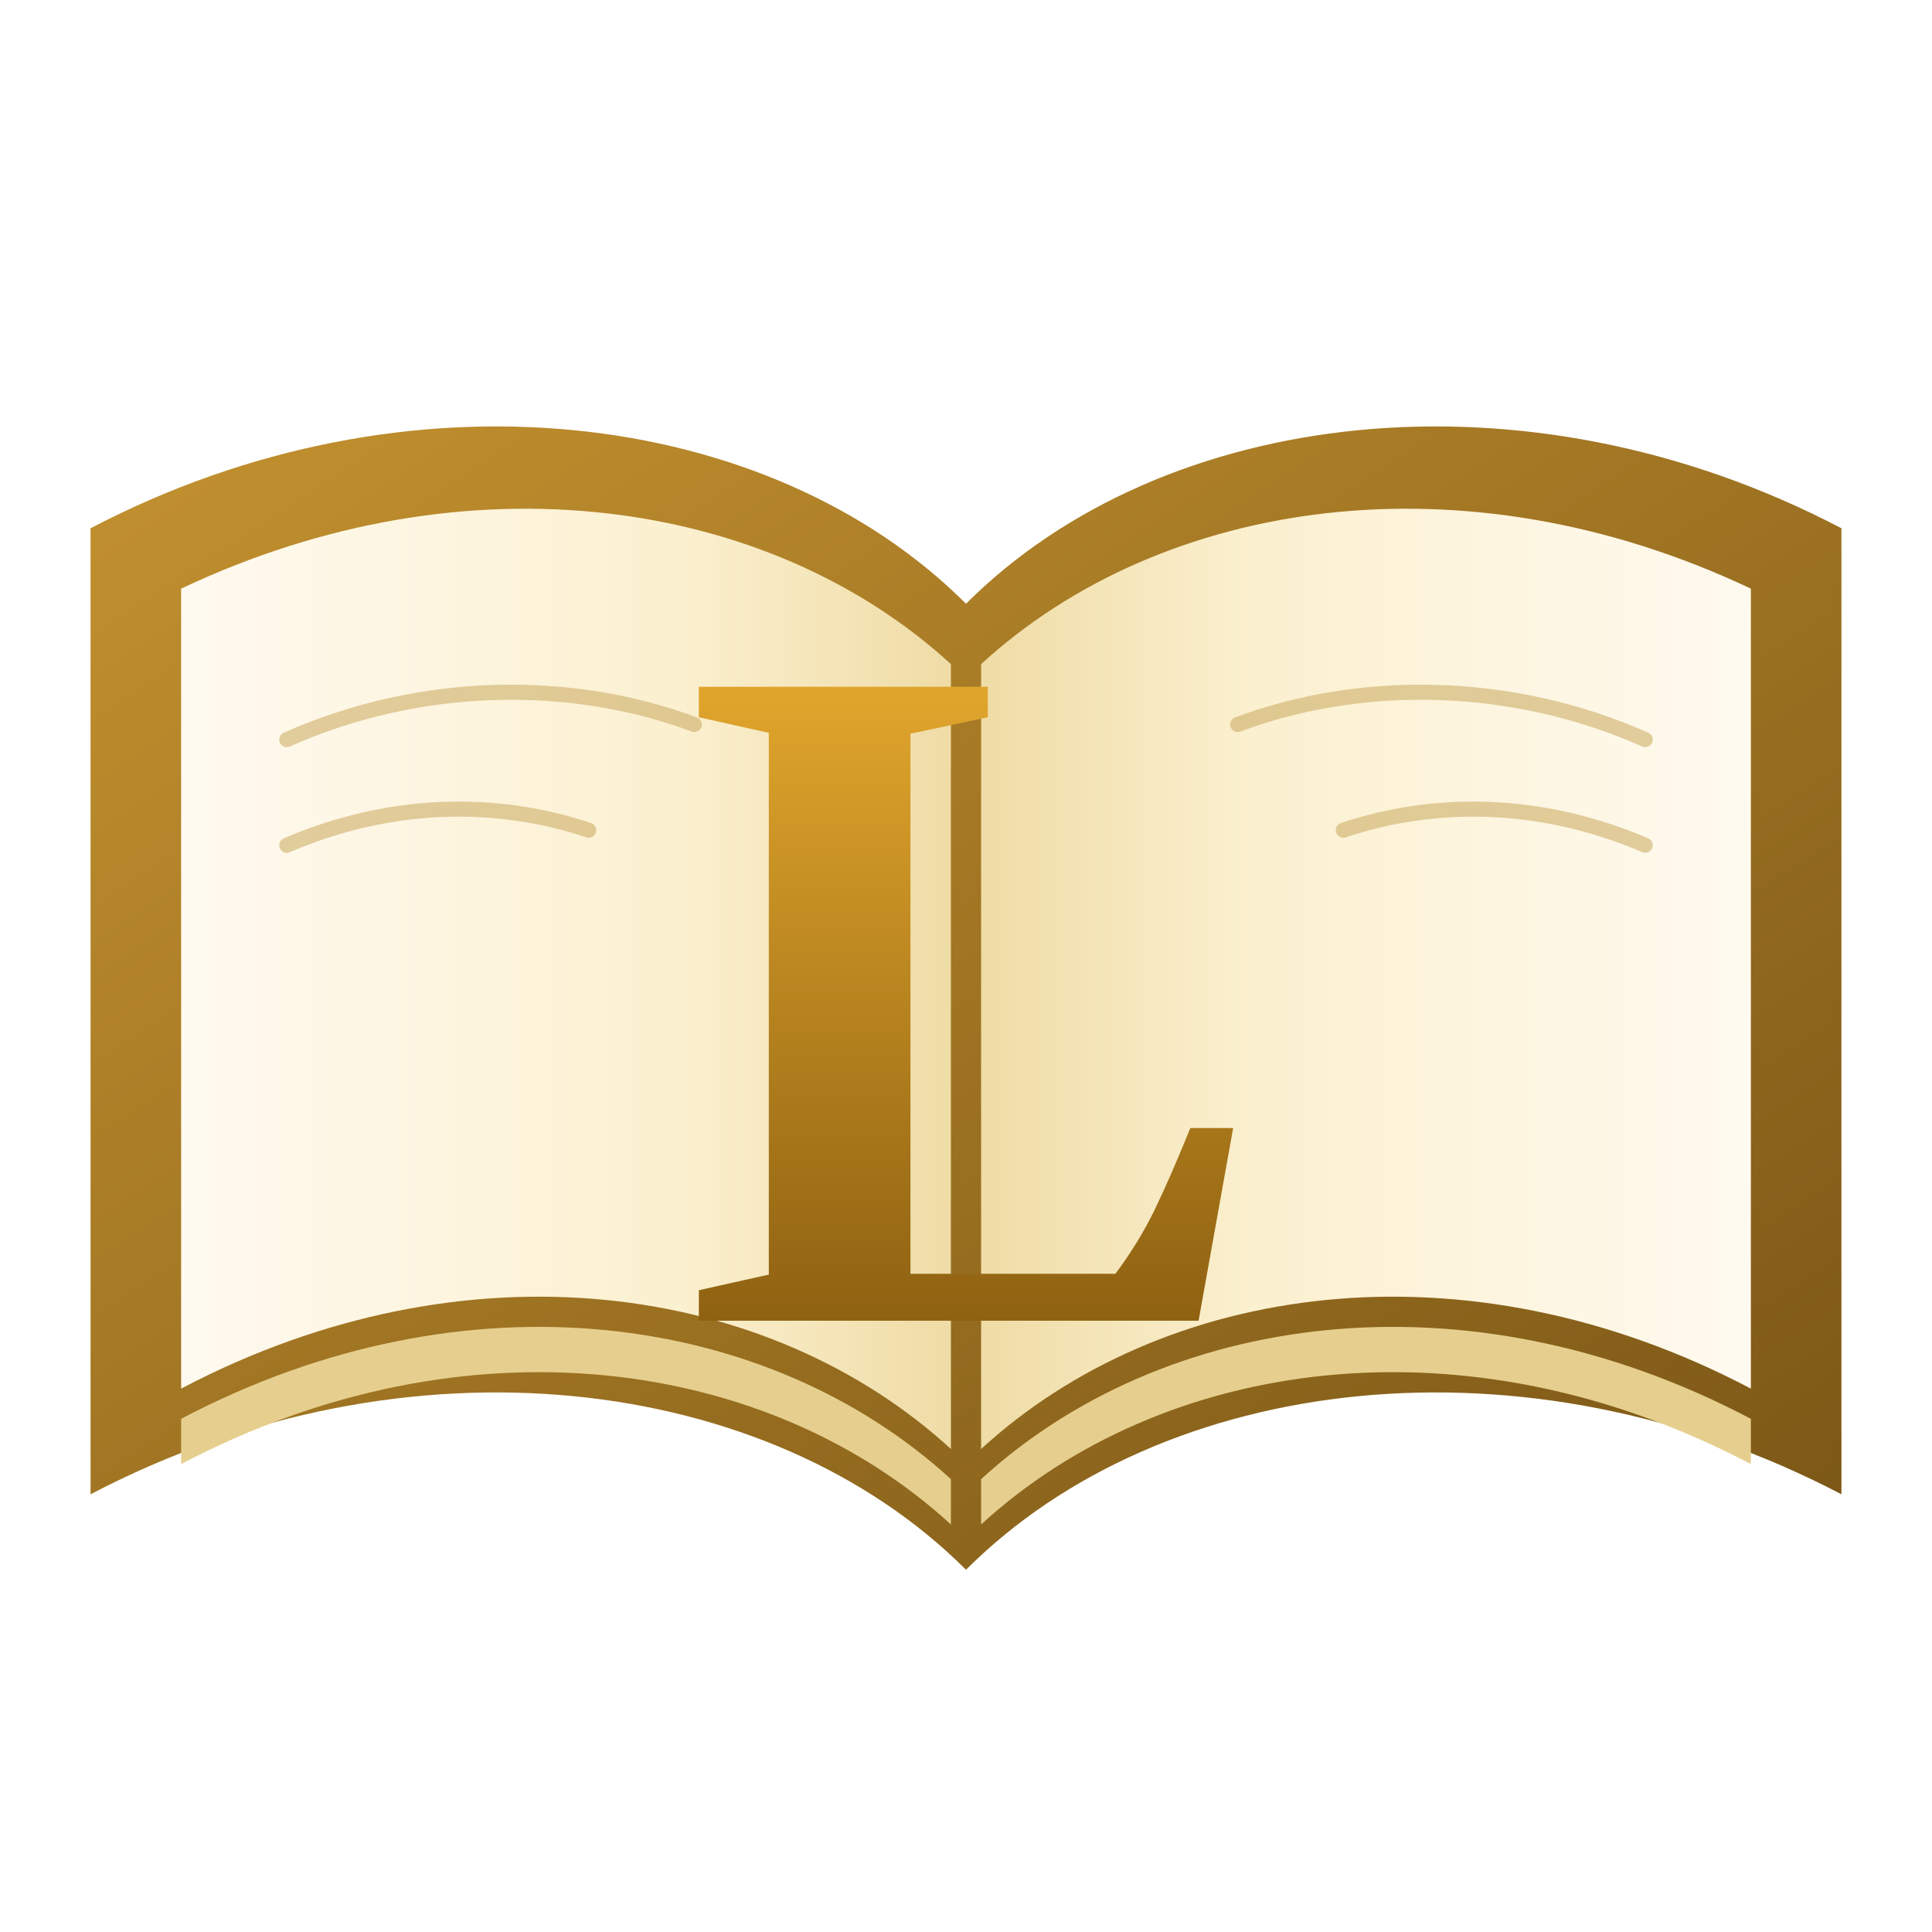
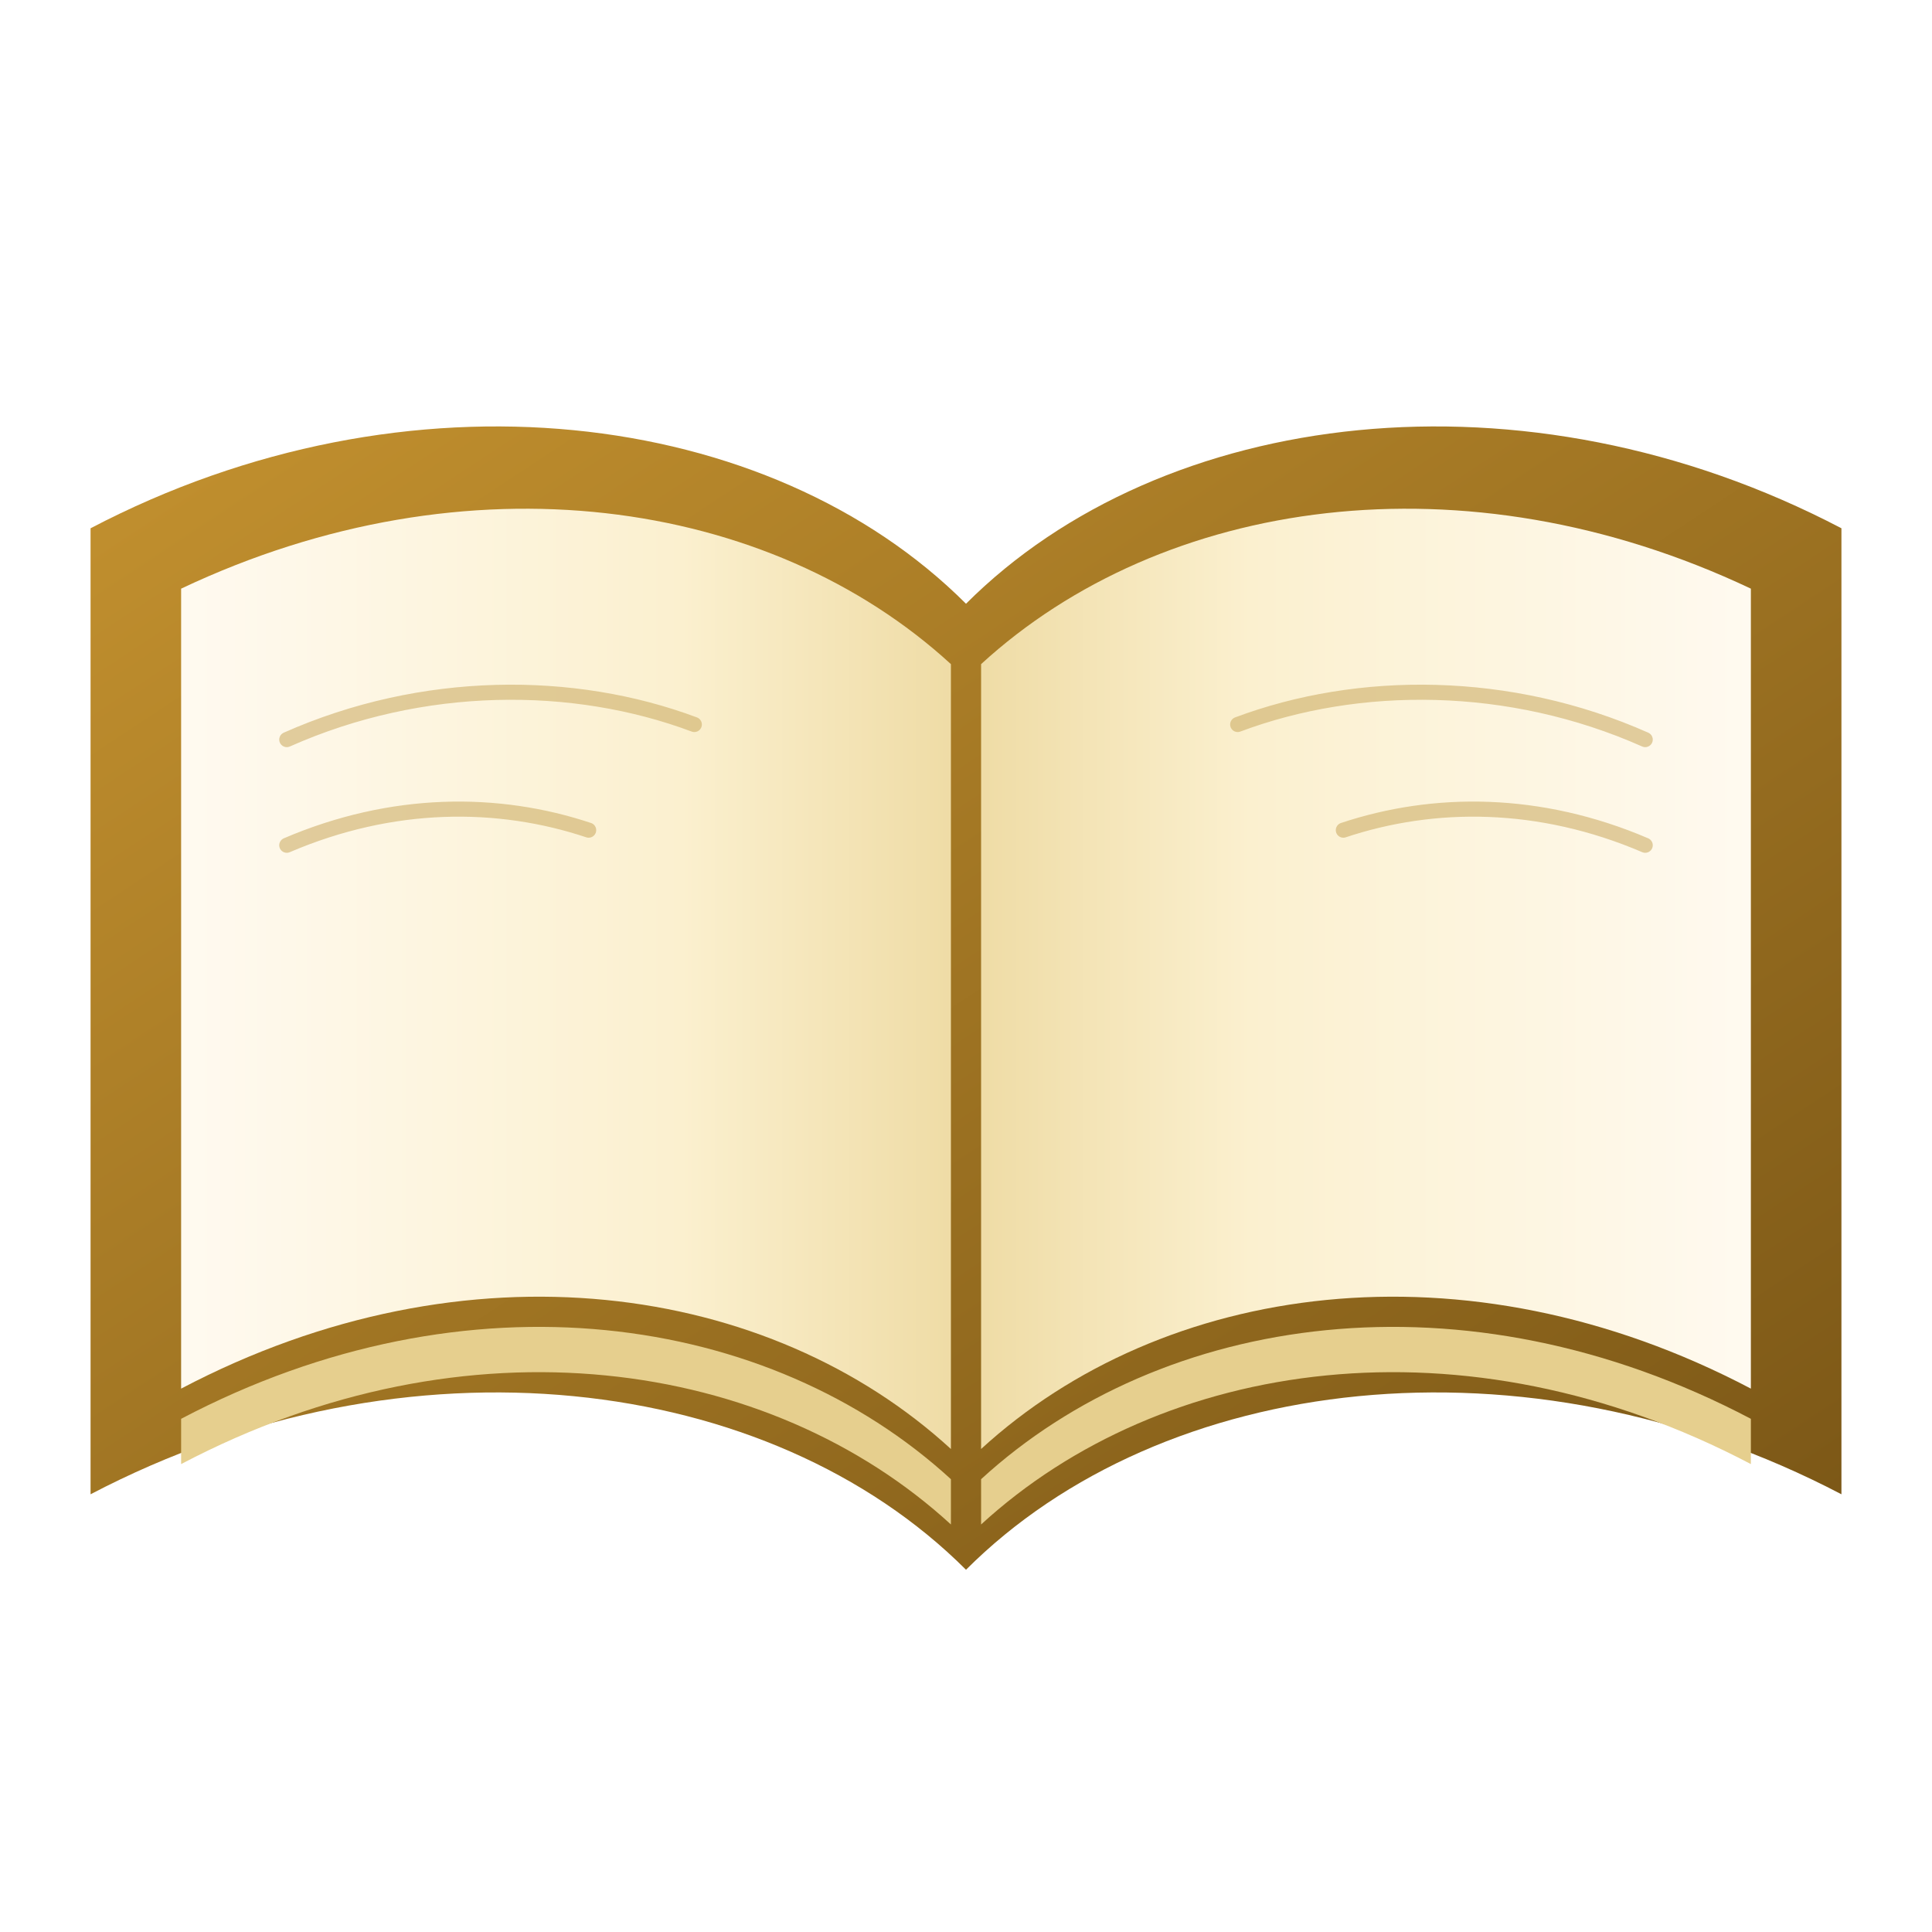
<svg xmlns="http://www.w3.org/2000/svg" viewBox="0 0 256 256" width="256" height="256" role="img" aria-label="Lionhold Education emblem">
  <defs>
    <linearGradient id="cover" x1="0" y1="0" x2="1" y2="1">
      <stop offset="0" stop-color="#c3912f" />
      <stop offset="1" stop-color="#7a5616" />
    </linearGradient>
    <linearGradient id="pageL" x1="1" y1="0" x2="0" y2="0">
      <stop offset="0" stop-color="#efdca6" />
      <stop offset=".35" stop-color="#fbf0cf" />
      <stop offset="1" stop-color="#fffaf0" />
    </linearGradient>
    <linearGradient id="pageR" x1="0" y1="0" x2="1" y2="0">
      <stop offset="0" stop-color="#efdca6" />
      <stop offset=".35" stop-color="#fbf0cf" />
      <stop offset="1" stop-color="#fffaf0" />
    </linearGradient>
-     <linearGradient id="ink" x1="0" y1="0" x2="0" y2="1">
-       <stop offset="0" stop-color="#e0a52c" />
-       <stop offset="1" stop-color="#8f6212" />
-     </linearGradient>
  </defs>
  <path d="M12 70 C54 48 102 54 128 80 C154 54 202 48 244 70 L244 198 C202 176 154 182 128 208 C102 182 54 176 12 198 Z" fill="url(#cover)" />
  <path d="M24 188 C62 168 102 174 126 196 L126 202 C102 180 62 174 24 194 Z" fill="#e6cf8e" />
  <path d="M232 188 C194 168 154 174 130 196 L130 202 C154 180 194 174 232 194 Z" fill="#e6cf8e" />
  <path d="M24 78 C62 60 102 66 126 88 L126 192 C102 170 62 164 24 184 Z" fill="url(#pageL)" />
  <path d="M232 78 C194 60 154 66 130 88 L130 192 C154 170 194 164 232 184 Z" fill="url(#pageR)" />
  <g stroke="#c9a85c" stroke-width="2" stroke-linecap="round" opacity=".55" fill="none">
    <path d="M38 98 C56 90 76 90 92 96" />
    <path d="M38 112 C52 106 66 106 78 110" />
    <path d="M218 98 C200 90 180 90 164 96" />
    <path d="M218 112 C204 106 190 106 178 110" />
  </g>
-   <path d="M120.64 168.78H147.8Q150.96 164.53 153.04 160.22Q155.11 155.91 157.73 149.47H163.4L158.82 175H92.6V170.96L101.87 168.89V97.11L92.6 95.04V91H130.89V95.04L120.64 97.22Z" fill="url(#ink)" />
</svg>
